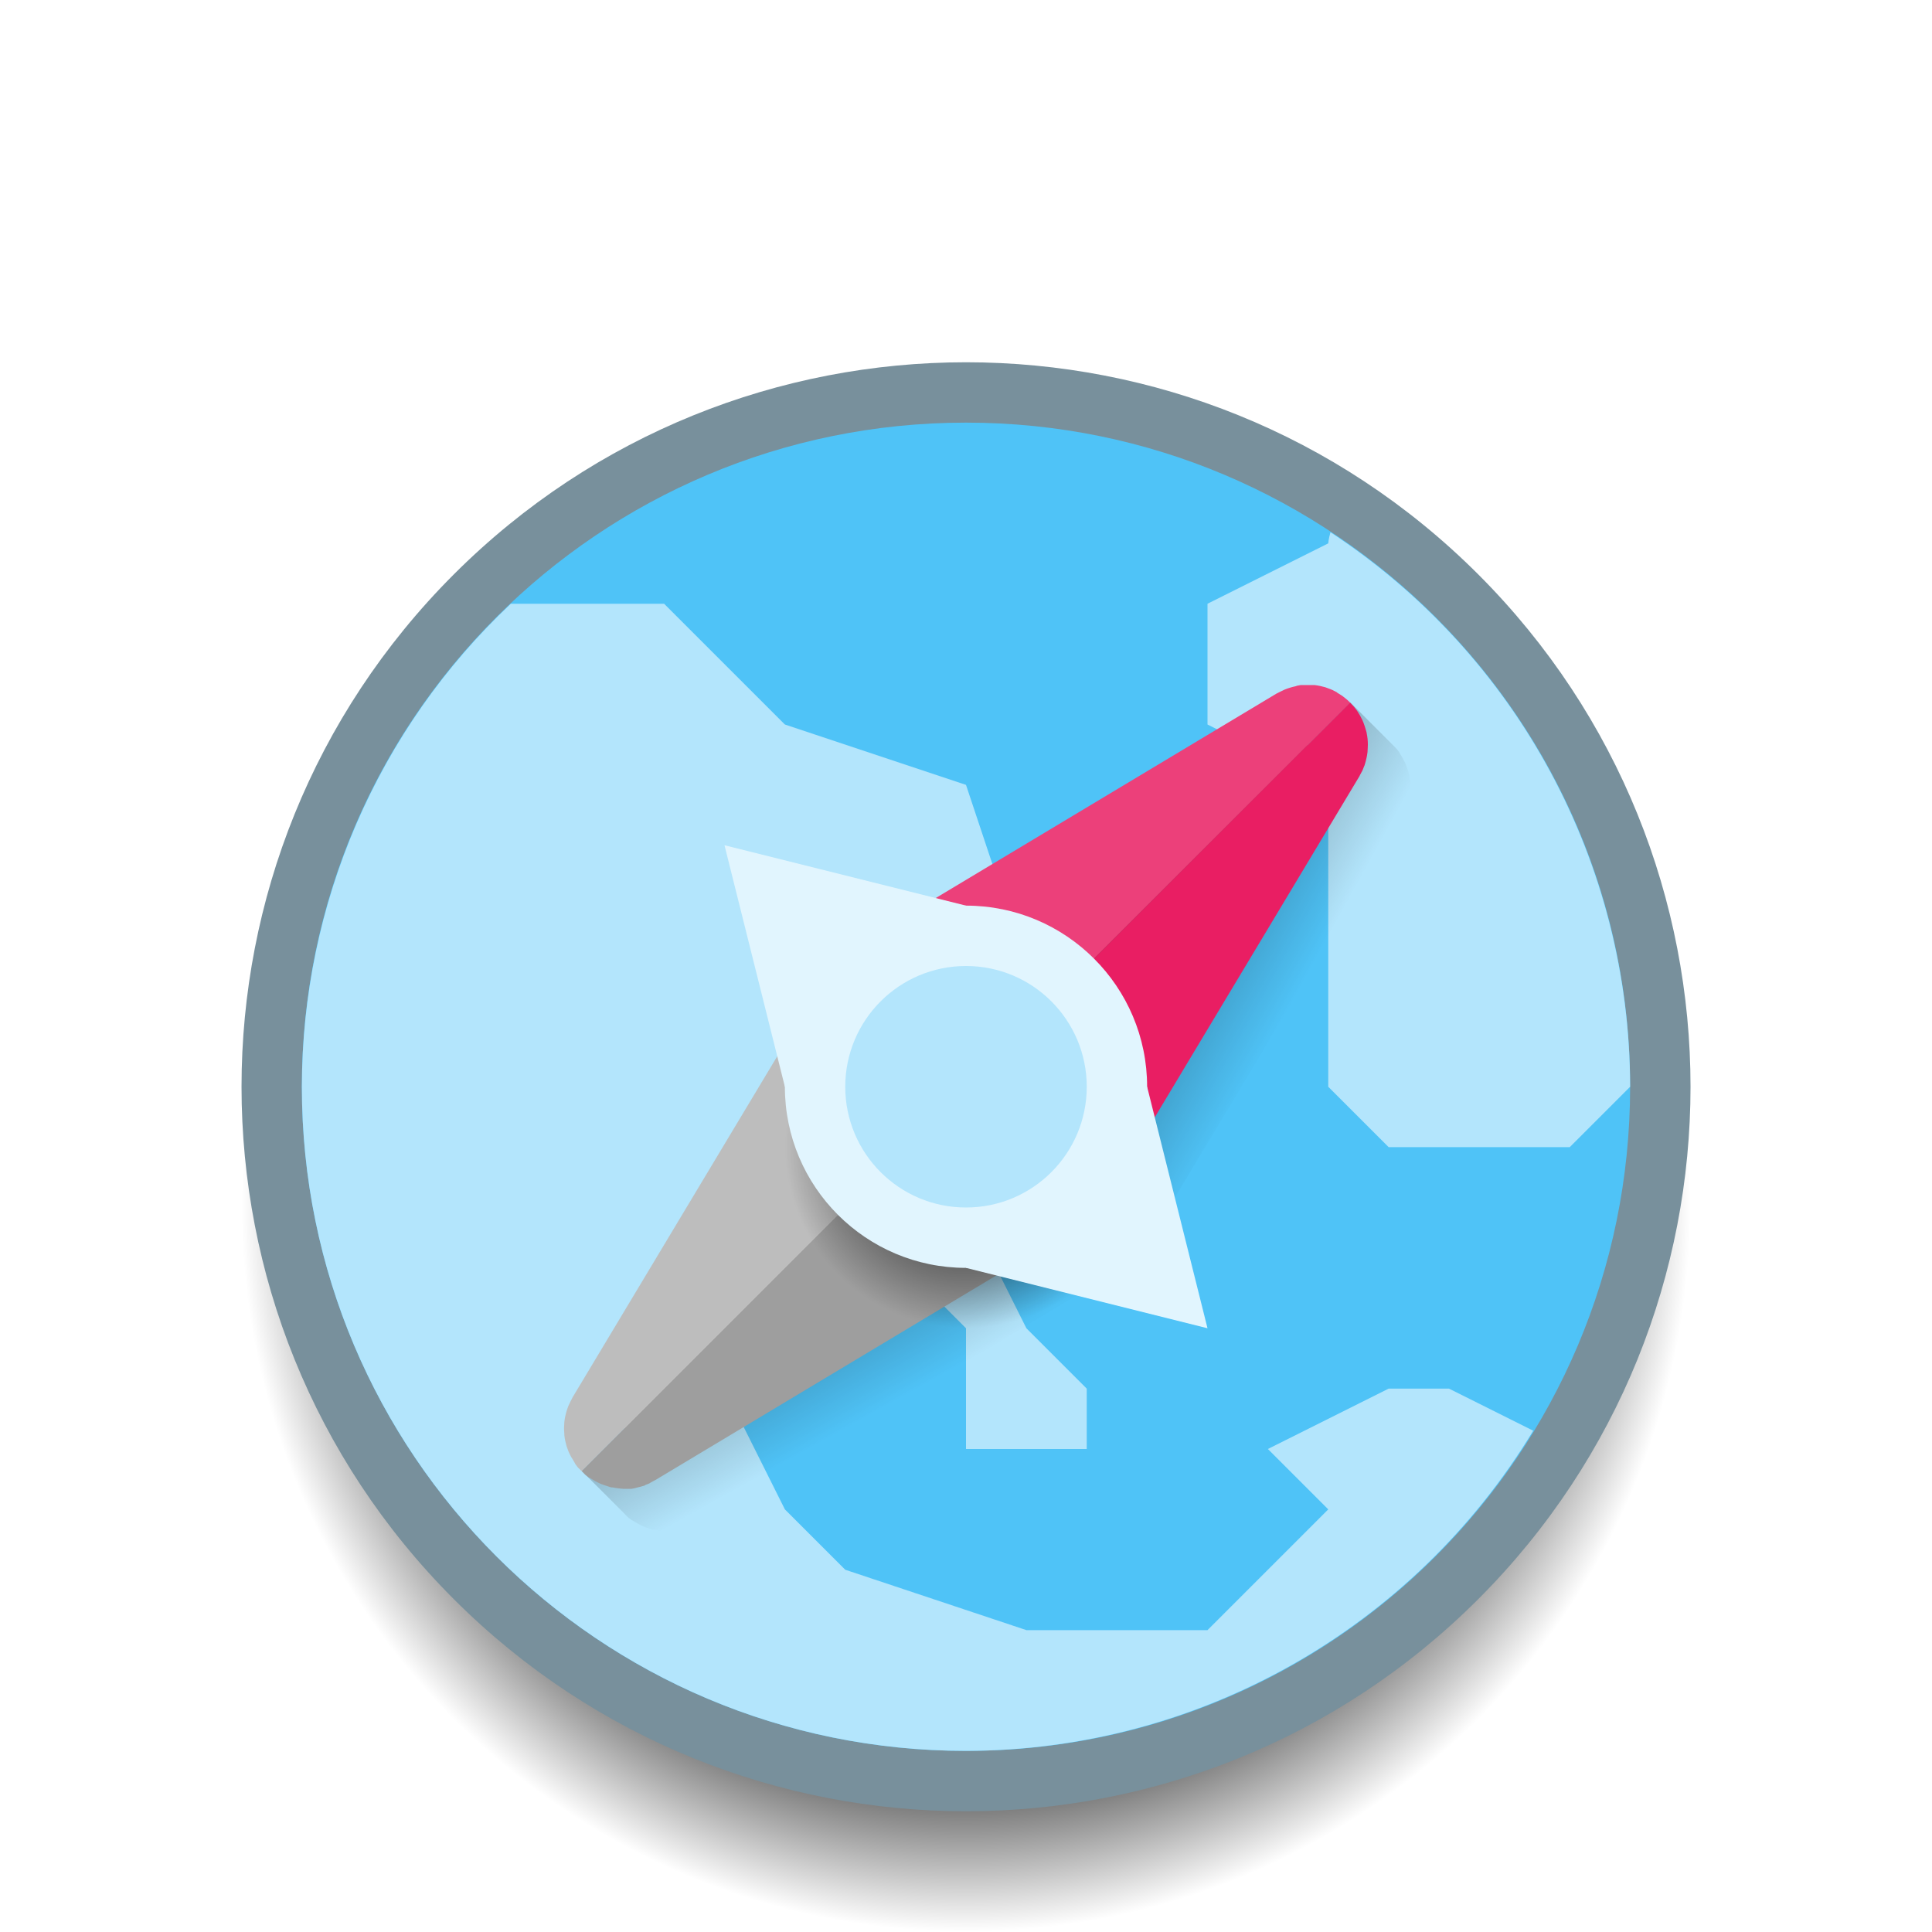
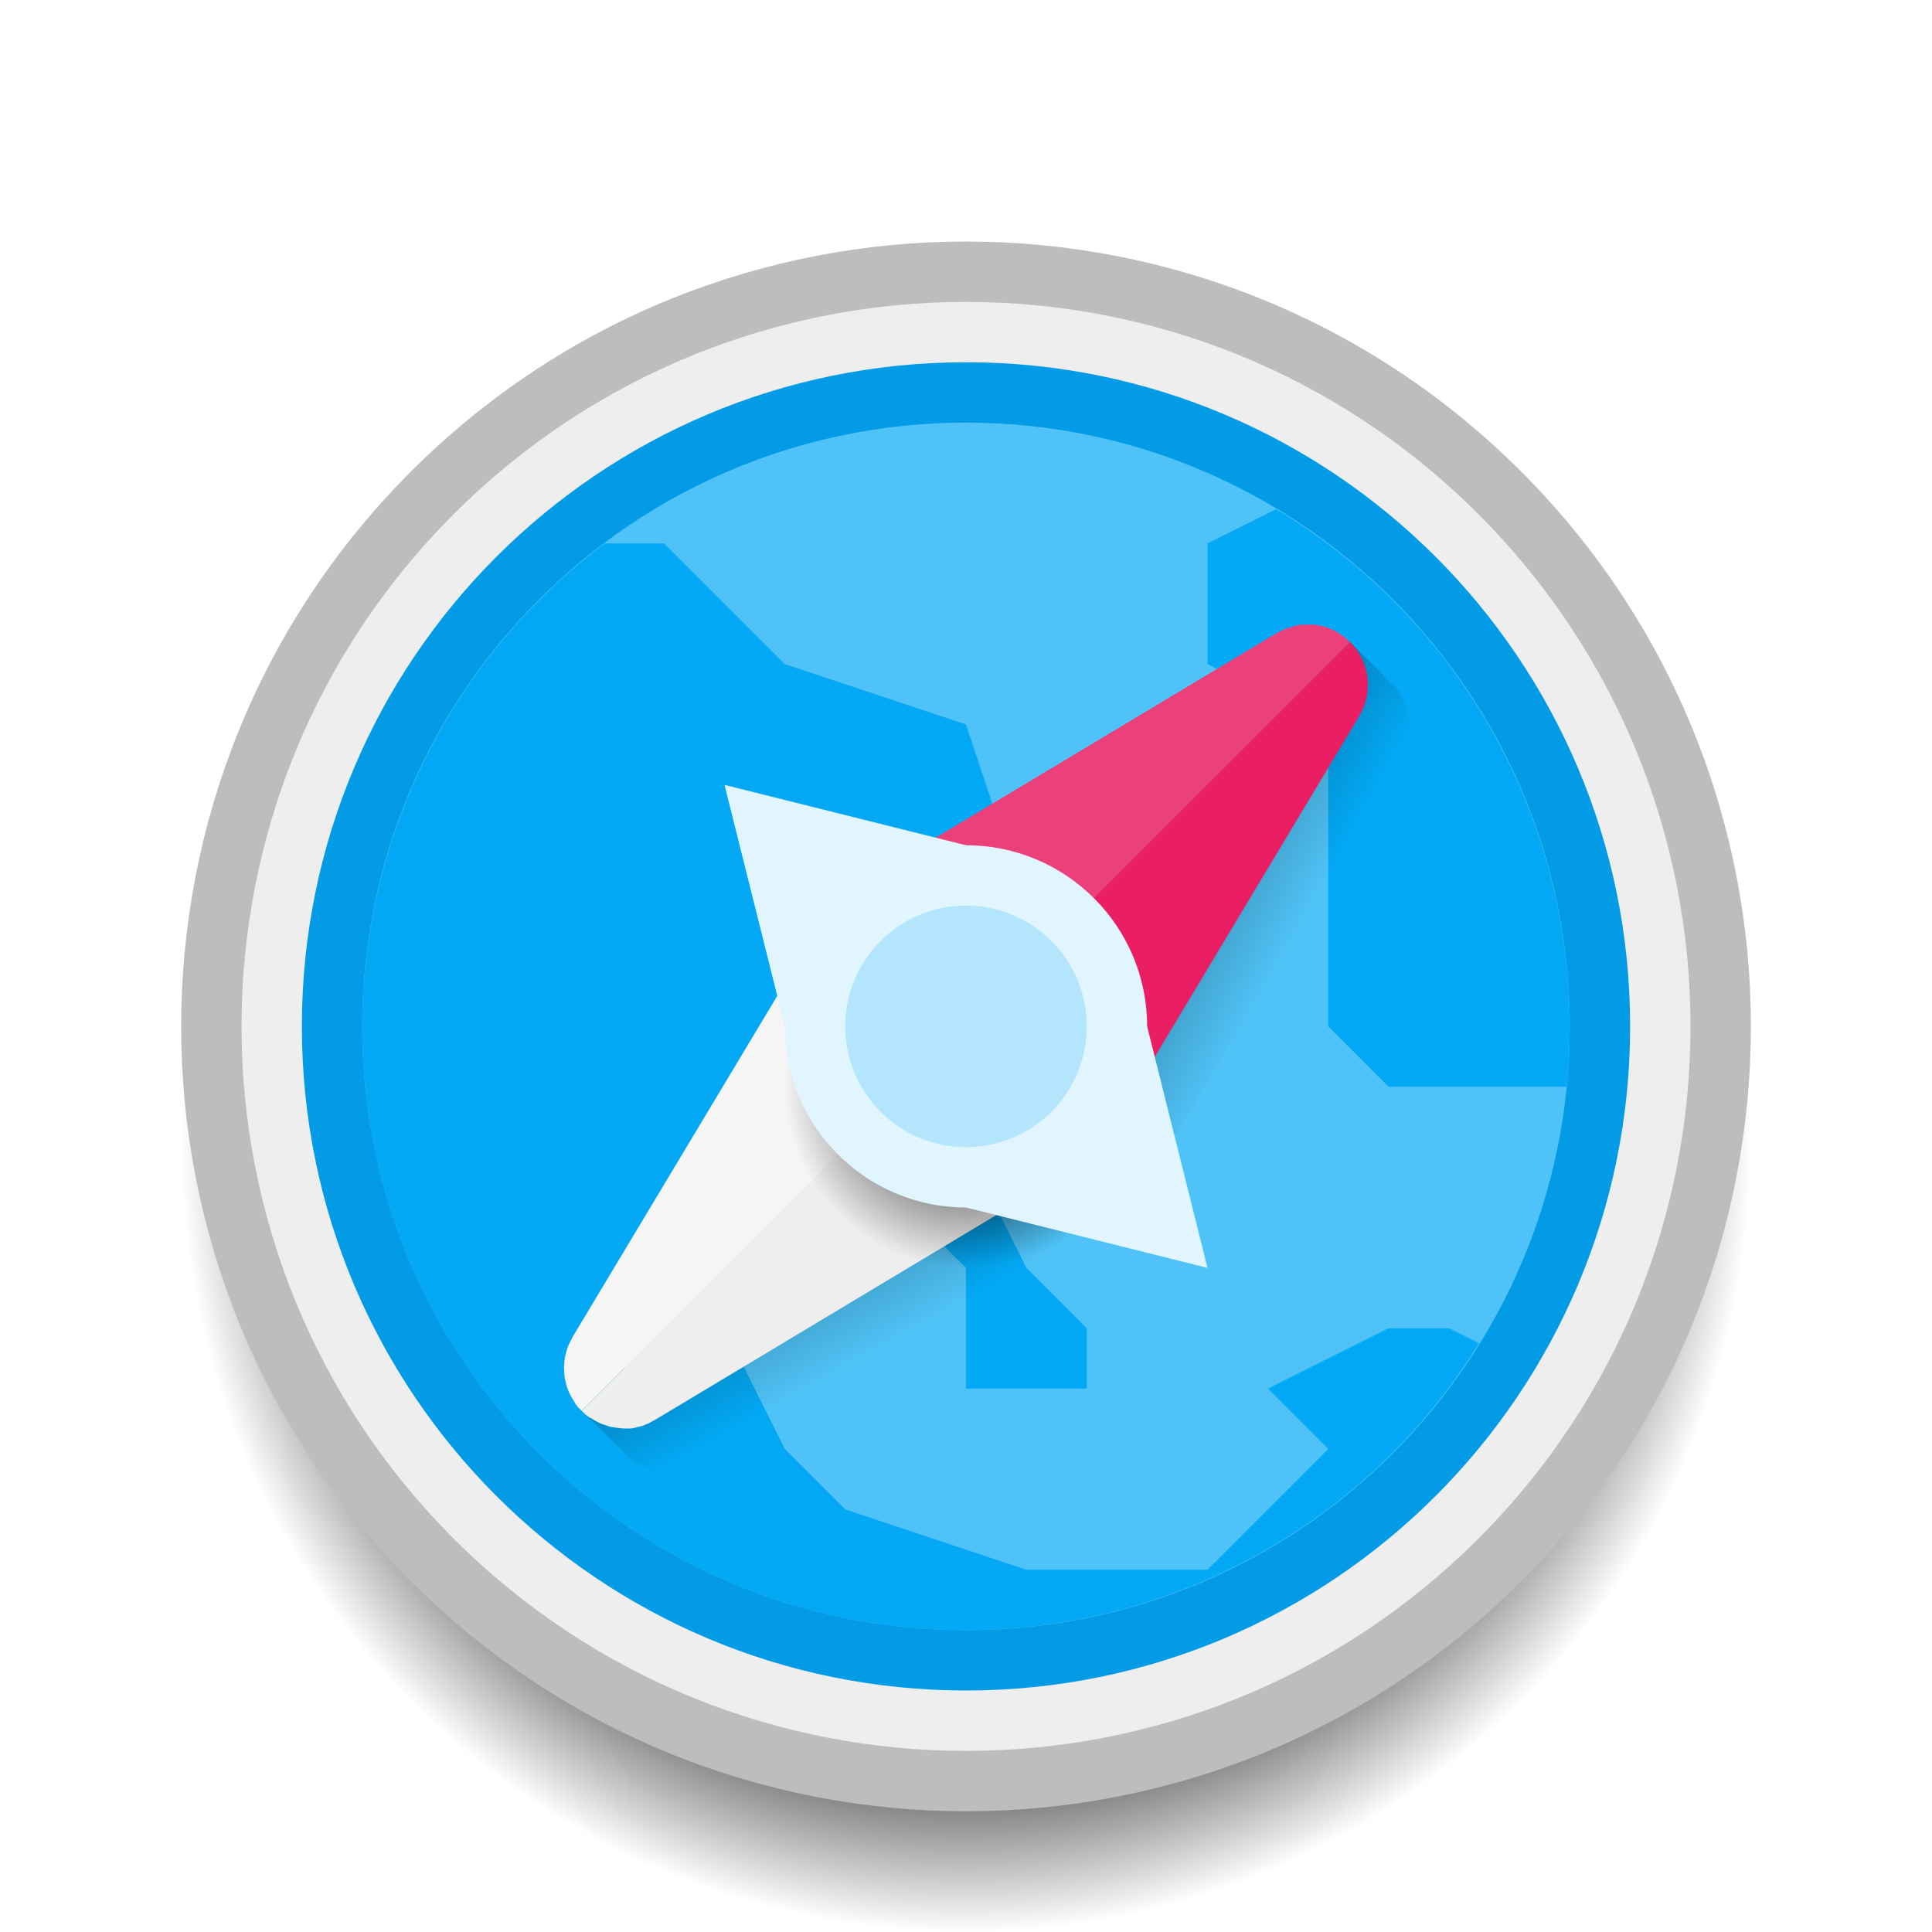
<svg xmlns="http://www.w3.org/2000/svg" xmlns:xlink="http://www.w3.org/1999/xlink" width="32" height="32" viewBox="0 0 32 32" id="svg2" version="1.1">
  <defs id="defs4">
    <linearGradient id="Shadow">
      <stop style="stop-color:#000000;stop-opacity:1;" offset="0" id="stop4165" />
      <stop style="stop-color:#000000;stop-opacity:0;" offset="1" id="stop4167" />
    </linearGradient>
-     <radialGradient xlink:href="#Shadow" id="radialGradient4204" cx="16" cy="1039.362" fx="16" fy="1039.362" r="3" gradientUnits="userSpaceOnUse" />
-     <linearGradient xlink:href="#Shadow" id="linearGradient4261" x1="12" y1="15" x2="18.788" y2="13.038" gradientUnits="userSpaceOnUse" gradientTransform="matrix(0.7071068,0.7071068,-0.7071068,0.7071068,17.41429,1014.321)" />
-     <linearGradient xlink:href="#Shadow" id="linearGradient4263" x1="12" y1="20" x2="19" y2="22" gradientUnits="userSpaceOnUse" gradientTransform="matrix(0.7071068,0.7071068,-0.7071068,0.7071068,17.41429,1014.321)" />
-     <radialGradient xlink:href="#linearGradient4163" id="radialGradient4169" cx="16" cy="1040.362" fx="16" fy="1040.362" r="12" gradientUnits="userSpaceOnUse" />
+     <radialGradient xlink:href="#Shadow" id="radialGradient4204" cx="16" cy="1039.362" fx="16" fy="1039.362" r="3" gradientUnits="userSpaceOnUse" gradientTransform="translate(0,-1)" />
+     <linearGradient xlink:href="#Shadow" id="linearGradient4261" x1="12" y1="15" x2="18.788" y2="13.038" gradientUnits="userSpaceOnUse" gradientTransform="matrix(0.7071068,0.7071068,-0.7071068,0.7071068,17.41429,1013.321)" />
+     <linearGradient xlink:href="#Shadow" id="linearGradient4263" x1="12" y1="20" x2="19" y2="22" gradientUnits="userSpaceOnUse" gradientTransform="matrix(0.7071068,0.7071068,-0.7071068,0.7071068,17.41429,1013.321)" />
+     <radialGradient xlink:href="#linearGradient4163" id="radialGradient4169" cx="16" cy="1040.362" fx="16" fy="1040.362" r="12" gradientUnits="userSpaceOnUse" gradientTransform="matrix(1.083333,0,0,1.083333,-1.333333,-87.69688)" />
    <linearGradient id="linearGradient4163">
      <stop id="stop4166" offset="0" style="stop-color:#000000;stop-opacity:1;" />
      <stop style="stop-color:#000000;stop-opacity:1" offset="0.667" id="stop4170" />
      <stop id="stop4168" offset="1" style="stop-color:#000000;stop-opacity:0;" />
    </linearGradient>
  </defs>
  <g id="layer1" transform="translate(0,-1020.362)">
-     <circle style="opacity:1;fill:url(#radialGradient4169);fill-opacity:1;stroke:none;stroke-width:2;stroke-linecap:round;stroke-linejoin:round;stroke-miterlimit:4;stroke-dasharray:none;stroke-opacity:1" id="path4153" cx="16" cy="1040.362" r="12" />
-     <circle r="12" cy="722.919" cx="745.547" id="circle4171" style="opacity:1;fill:#78909c;fill-opacity:1;stroke:none;stroke-width:2;stroke-linecap:round;stroke-linejoin:round;stroke-miterlimit:4;stroke-dasharray:none;stroke-opacity:1" transform="matrix(0.7071068,0.7071068,-0.7071068,0.7071068,0,0)" />
-     <circle style="opacity:1;fill:#4fc3f7;fill-opacity:1;stroke:none;stroke-width:2;stroke-linecap:round;stroke-linejoin:round;stroke-miterlimit:4;stroke-dasharray:none;stroke-opacity:1" id="circle4175" cx="16" cy="1038.362" r="11" />
-     <path style="fill:#b3e5fc;fill-rule:evenodd;stroke:none;stroke-width:1px;stroke-linecap:butt;stroke-linejoin:miter;stroke-opacity:1;fill-opacity:1" d="M 8.461 10 A 11 11 0 0 0 5 18 A 11 11 0 0 0 16 29 A 11 11 0 0 0 25.395 23.697 L 24 23 L 23 23 L 21 24 L 22 25 L 21 26 L 20 27 L 17 27 L 14 26 L 13 25 L 12 23 L 12 22 L 15 20.5 L 15 21 L 16 22 L 16 23 L 16 24 L 17 24 L 18 24 L 18 23 L 17 22 L 16 20 L 18 18 L 17 16 L 16 13 L 13 12 L 11 10 L 8.461 10 z " transform="translate(0,1020.362)" id="path4210" />
-     <path style="fill:#b3e5fc;fill-rule:evenodd;stroke:none;stroke-width:1px;stroke-linecap:butt;stroke-linejoin:miter;stroke-opacity:1;fill-opacity:1" d="M 22.037 8.816 C 22.003 8.931 22 9 22 9 L 20 10 L 20 12 L 22 13 L 22 14 L 22 15 L 22 17 L 22 18 L 23 19 L 24 19 L 25 19 L 26 19 L 27 18 A 11 11 0 0 0 22.037 8.816 z " transform="translate(0,1020.362)" id="path4218" />
-     <rect style="opacity:1;fill:#ec407a;fill-opacity:1;stroke:none;stroke-width:2;stroke-linecap:round;stroke-linejoin:round;stroke-miterlimit:4;stroke-dasharray:none;stroke-opacity:1" id="rect4265" width="2" height="8" x="744.547" y="714.919" ry="1.7382799e-05" transform="matrix(0.7071068,0.7071068,-0.7071068,0.7071068,0,0)" />
-     <path style="color:#000000;font-style:normal;font-variant:normal;font-weight:normal;font-stretch:normal;font-size:medium;line-height:normal;font-family:sans-serif;text-indent:0;text-align:start;text-decoration:none;text-decoration-line:none;text-decoration-style:solid;text-decoration-color:#000000;letter-spacing:normal;word-spacing:normal;text-transform:none;direction:ltr;block-progression:tb;writing-mode:lr-tb;baseline-shift:baseline;text-anchor:start;white-space:normal;clip-rule:nonzero;display:inline;overflow:visible;visibility:visible;opacity:1;isolation:auto;mix-blend-mode:normal;color-interpolation:sRGB;color-interpolation-filters:linearRGB;solid-color:#000000;solid-opacity:1;fill:#ec407a;fill-opacity:1;fill-rule:evenodd;stroke:none;stroke-width:2;stroke-linecap:round;stroke-linejoin:round;stroke-miterlimit:4;stroke-dasharray:none;stroke-dashoffset:0;stroke-opacity:1;color-rendering:auto;image-rendering:auto;shape-rendering:auto;text-rendering:auto;enable-background:accumulate" d="m 22.363,1032 a 1,1 0 0 0 -0.018,-0.018 1,1 0 0 0 -0.036,-0.033 1,1 0 0 0 -0.012,-0.01 1,1 0 0 0 -0.054,-0.043 1,1 0 0 0 -0.026,-0.018 1,1 0 0 0 -0.066,-0.041 1,1 0 0 0 -0.011,-0.01 1,1 0 0 0 -0.068,-0.035 1,1 0 0 0 -0.035,-0.015 1,1 0 0 0 -0.057,-0.021 1,1 0 0 0 -0.03,-0.011 1,1 0 0 0 -0.084,-0.021 1,1 0 0 0 -0.09,-0.015 1,1 0 0 0 -0.025,-0 1,1 0 0 0 -0.068,-0 1,1 0 0 0 -0.033,0 1,1 0 0 0 -0.058,0 1,1 0 0 0 -0.05,0 1,1 0 0 0 -0.055,0.01 1,1 0 0 0 -0.03,0.01 1,1 0 0 0 -0.086,0.022 1,1 0 0 0 -0.094,0.033 1,1 0 0 0 -0.073,0.035 1,1 0 0 0 -0.035,0.018 1,1 0 0 0 -0.028,0.014 l -7.071,4.243 a 1,1 0 0 0 -0.192,1.565 l 1.414,1.414 7.07,-7.07 z" id="path4242" />
-     <path style="color:#000000;font-style:normal;font-variant:normal;font-weight:normal;font-stretch:normal;font-size:medium;line-height:normal;font-family:sans-serif;text-indent:0;text-align:start;text-decoration:none;text-decoration-line:none;text-decoration-style:solid;text-decoration-color:#000000;letter-spacing:normal;word-spacing:normal;text-transform:none;direction:ltr;block-progression:tb;writing-mode:lr-tb;baseline-shift:baseline;text-anchor:start;white-space:normal;clip-rule:nonzero;display:inline;overflow:visible;visibility:visible;opacity:1;isolation:auto;mix-blend-mode:normal;color-interpolation:sRGB;color-interpolation-filters:linearRGB;solid-color:#000000;solid-opacity:1;fill:url(#linearGradient4261);fill-opacity:1;fill-rule:evenodd;stroke:none;stroke-width:2;stroke-linecap:round;stroke-linejoin:round;stroke-miterlimit:4;stroke-dasharray:none;stroke-dashoffset:0;stroke-opacity:1;color-rendering:auto;image-rendering:auto;shape-rendering:auto;text-rendering:auto;enable-background:accumulate" d="m 22.364,1031.998 -7.071,7.071 0.707,0.707 1.414,1.414 a 1,1 0 0 0 1.435,-0.021 1,1 0 0 0 0.13,-0.171 l 4.243,-7.071 a 1,1 0 0 0 0.014,-0.028 1,1 0 0 0 0.023,-0.043 1,1 0 0 0 0.01,-0.018 1,1 0 0 0 0.007,-0.015 1,1 0 0 0 0.025,-0.063 1,1 0 0 0 0.007,-0.015 1,1 0 0 0 0.019,-0.066 1,1 0 0 0 0.015,-0.062 1,1 0 0 0 0.007,-0.034 1,1 0 0 0 0.008,-0.055 1,1 0 0 0 0.003,-0.05 1,1 0 0 0 0.003,-0.075 1,1 0 0 0 -0.005,-0.099 1,1 0 0 0 -0.014,-0.088 1,1 0 0 0 -0.003,-0.019 1,1 0 0 0 -0.022,-0.075 1,1 0 0 0 -0.012,-0.037 1,1 0 0 0 -0.015,-0.043 1,1 0 0 0 -0.018,-0.043 1,1 0 0 0 -0.037,-0.073 1,1 0 0 0 -0.044,-0.072 1,1 0 0 0 -0.015,-0.029 1,1 0 0 0 -0.041,-0.055 1,1 0 0 0 -0.011,-0.011 1,1 0 0 0 -0.052,-0.053 l -0.707,-0.707 z" id="path4247" />
-     <path style="color:#000000;font-style:normal;font-variant:normal;font-weight:normal;font-stretch:normal;font-size:medium;line-height:normal;font-family:sans-serif;text-indent:0;text-align:start;text-decoration:none;text-decoration-line:none;text-decoration-style:solid;text-decoration-color:#000000;letter-spacing:normal;word-spacing:normal;text-transform:none;direction:ltr;block-progression:tb;writing-mode:lr-tb;baseline-shift:baseline;text-anchor:start;white-space:normal;clip-rule:nonzero;display:inline;overflow:visible;visibility:visible;opacity:1;isolation:auto;mix-blend-mode:normal;color-interpolation:sRGB;color-interpolation-filters:linearRGB;solid-color:#000000;solid-opacity:1;fill:#e91e63;fill-opacity:1;fill-rule:evenodd;stroke:none;stroke-width:2;stroke-linecap:round;stroke-linejoin:round;stroke-miterlimit:4;stroke-dasharray:none;stroke-dashoffset:0;stroke-opacity:1;color-rendering:auto;image-rendering:auto;shape-rendering:auto;text-rendering:auto;enable-background:accumulate" d="m 22.363,1032 -7.07,7.07 1.414,1.414 a 1,1 0 0 0 1.435,-0.021 1,1 0 0 0 0.13,-0.171 l 4.243,-7.071 a 1,1 0 0 0 0.014,-0.028 1,1 0 0 0 0.023,-0.043 1,1 0 0 0 0.01,-0.018 1,1 0 0 0 0.007,-0.015 1,1 0 0 0 0.025,-0.063 1,1 0 0 0 0.007,-0.015 1,1 0 0 0 0.019,-0.066 1,1 0 0 0 0.015,-0.062 1,1 0 0 0 0.007,-0.035 1,1 0 0 0 0.008,-0.055 1,1 0 0 0 0.003,-0.05 1,1 0 0 0 0.003,-0.075 1,1 0 0 0 -0.005,-0.099 1,1 0 0 0 -0.014,-0.088 1,1 0 0 0 -0.003,-0.019 1,1 0 0 0 -0.022,-0.074 1,1 0 0 0 -0.012,-0.037 1,1 0 0 0 -0.015,-0.043 1,1 0 0 0 -0.018,-0.043 1,1 0 0 0 -0.037,-0.073 1,1 0 0 0 -0.044,-0.072 1,1 0 0 0 -0.018,-0.026 1,1 0 0 0 -0.043,-0.054 1,1 0 0 0 -0.01,-0.012 1,1 0 0 0 -0.051,-0.054 z" id="path4227" />
-     <path style="color:#000000;font-style:normal;font-variant:normal;font-weight:normal;font-stretch:normal;font-size:medium;line-height:normal;font-family:sans-serif;text-indent:0;text-align:start;text-decoration:none;text-decoration-line:none;text-decoration-style:solid;text-decoration-color:#000000;letter-spacing:normal;word-spacing:normal;text-transform:none;direction:ltr;block-progression:tb;writing-mode:lr-tb;baseline-shift:baseline;text-anchor:start;white-space:normal;clip-rule:nonzero;display:inline;overflow:visible;visibility:visible;opacity:1;isolation:auto;mix-blend-mode:normal;color-interpolation:sRGB;color-interpolation-filters:linearRGB;solid-color:#000000;solid-opacity:1;fill:url(#linearGradient4263);fill-opacity:1;fill-rule:evenodd;stroke:none;stroke-width:2;stroke-linecap:round;stroke-linejoin:round;stroke-miterlimit:4;stroke-dasharray:none;stroke-dashoffset:0;stroke-opacity:1;color-rendering:auto;image-rendering:auto;shape-rendering:auto;text-rendering:auto;enable-background:accumulate" d="m 16.707,1037.655 -7.071,7.071 0.707,0.707 -0.001,0 a 1,1 0 0 0 0.052,0.053 1,1 0 0 0 0.011,0.011 1,1 0 0 0 0.055,0.041 1,1 0 0 0 0.029,0.015 1,1 0 0 0 0.072,0.044 1,1 0 0 0 0.073,0.037 1,1 0 0 0 0.043,0.018 1,1 0 0 0 0.043,0.015 1,1 0 0 0 0.037,0.012 1,1 0 0 0 0.073,0.024 1,1 0 0 0 0.021,0 1,1 0 0 0 0.088,0.014 1,1 0 0 0 0.099,0.01 1,1 0 0 0 0.075,-0 1,1 0 0 0 0.05,-0 1,1 0 0 0 0.055,-0.01 1,1 0 0 0 0.035,-0.01 1,1 0 0 0 0.062,-0.015 1,1 0 0 0 0.066,-0.019 1,1 0 0 0 0.015,-0.01 1,1 0 0 0 0.064,-0.025 1,1 0 0 0 0.015,-0.01 1,1 0 0 0 0.018,-0.01 1,1 0 0 0 0.043,-0.024 1,1 0 0 0 0.028,-0.014 l 7.071,-4.243 a 1,1 0 0 0 0.171,-0.13 1,1 0 0 0 0.021,-1.435 l -1.414,-1.414 0.001,-0 -0.707,-0.707 z" id="path4249" />
-     <rect ry="1.7382799e-05" y="722.919" x="744.547" height="8" width="2" id="rect4267" style="opacity:1;fill:#e0e0e0;fill-opacity:1;stroke:none;stroke-width:2;stroke-linecap:round;stroke-linejoin:round;stroke-miterlimit:4;stroke-dasharray:none;stroke-opacity:1" transform="matrix(0.7071068,0.7071068,-0.7071068,0.7071068,0,0)" />
-     <path style="color:#000000;font-style:normal;font-variant:normal;font-weight:normal;font-stretch:normal;font-size:medium;line-height:normal;font-family:sans-serif;text-indent:0;text-align:start;text-decoration:none;text-decoration-line:none;text-decoration-style:solid;text-decoration-color:#000000;letter-spacing:normal;word-spacing:normal;text-transform:none;direction:ltr;block-progression:tb;writing-mode:lr-tb;baseline-shift:baseline;text-anchor:start;white-space:normal;clip-rule:nonzero;display:inline;overflow:visible;visibility:visible;opacity:1;isolation:auto;mix-blend-mode:normal;color-interpolation:sRGB;color-interpolation-filters:linearRGB;solid-color:#000000;solid-opacity:1;fill:#bdbdbd;fill-opacity:1;fill-rule:evenodd;stroke:none;stroke-width:2;stroke-linecap:round;stroke-linejoin:round;stroke-miterlimit:4;stroke-dasharray:none;stroke-dashoffset:0;stroke-opacity:1;color-rendering:auto;image-rendering:auto;shape-rendering:auto;text-rendering:auto;enable-background:accumulate" d="m 16.706,1037.657 -1.414,-1.414 a 1,1 0 0 0 -1.565,0.192 l -4.243,7.071 a 1,1 0 0 0 -0.014,0.028 1,1 0 0 0 -0.018,0.035 1,1 0 0 0 -0.035,0.073 1,1 0 0 0 -0.033,0.094 1,1 0 0 0 -0.022,0.086 1,1 0 0 0 -0.006,0.03 1,1 0 0 0 -0.008,0.055 1,1 0 0 0 -0.003,0.05 1,1 0 0 0 -0.003,0.058 1,1 0 0 0 0.001,0.032 1,1 0 0 0 0.004,0.068 1,1 0 0 0 0.001,0.026 1,1 0 0 0 0.015,0.09 1,1 0 0 0 0.021,0.084 1,1 0 0 0 0.011,0.03 1,1 0 0 0 0.021,0.057 1,1 0 0 0 0.015,0.034 1,1 0 0 0 0.035,0.068 1,1 0 0 0 0.008,0.01 1,1 0 0 0 0.04,0.068 1,1 0 0 0 0.015,0.029 1,1 0 0 0 0.041,0.055 1,1 0 0 0 0.011,0.011 1,1 0 0 0 0.035,0.034 l -0.001,0 a 1,1 0 0 0 0.018,0.018 l 7.071,-7.071 z" id="path4245" />
-     <path style="color:#000000;font-style:normal;font-variant:normal;font-weight:normal;font-stretch:normal;font-size:medium;line-height:normal;font-family:sans-serif;text-indent:0;text-align:start;text-decoration:none;text-decoration-line:none;text-decoration-style:solid;text-decoration-color:#000000;letter-spacing:normal;word-spacing:normal;text-transform:none;direction:ltr;block-progression:tb;writing-mode:lr-tb;baseline-shift:baseline;text-anchor:start;white-space:normal;clip-rule:nonzero;display:inline;overflow:visible;visibility:visible;opacity:1;isolation:auto;mix-blend-mode:normal;color-interpolation:sRGB;color-interpolation-filters:linearRGB;solid-color:#000000;solid-opacity:1;fill:#9e9e9e;fill-opacity:1;fill-rule:evenodd;stroke:none;stroke-width:2;stroke-linecap:round;stroke-linejoin:round;stroke-miterlimit:4;stroke-dasharray:none;stroke-dashoffset:0;stroke-opacity:1;color-rendering:auto;image-rendering:auto;shape-rendering:auto;text-rendering:auto;enable-background:accumulate" d="m 16.706,1037.657 -7.071,7.071 a 1,1 0 0 0 0.052,0.053 1,1 0 0 0 0.011,0.011 1,1 0 0 0 0.055,0.041 1,1 0 0 0 0.029,0.015 1,1 0 0 0 0.072,0.044 1,1 0 0 0 0.073,0.037 1,1 0 0 0 0.043,0.018 1,1 0 0 0 0.043,0.015 1,1 0 0 0 0.037,0.012 1,1 0 0 0 0.073,0.024 1,1 0 0 0 0.021,0 1,1 0 0 0 0.088,0.014 1,1 0 0 0 0.099,0.01 1,1 0 0 0 0.075,-0 1,1 0 0 0 0.05,-0 1,1 0 0 0 0.055,-0.01 1,1 0 0 0 0.035,-0.01 1,1 0 0 0 0.062,-0.015 1,1 0 0 0 0.066,-0.019 1,1 0 0 0 0.015,-0.01 1,1 0 0 0 0.064,-0.025 1,1 0 0 0 0.015,-0.01 1,1 0 0 0 0.018,-0.01 1,1 0 0 0 0.043,-0.024 1,1 0 0 0 0.028,-0.014 l 7.071,-4.243 a 1,1 0 0 0 0.171,-0.13 1,1 0 0 0 0.021,-1.435 l -1.414,-1.414 z" id="path4234" />
-     <circle style="opacity:1;fill:url(#radialGradient4204);fill-opacity:1;stroke:none;stroke-width:2;stroke-linecap:round;stroke-linejoin:round;stroke-miterlimit:4;stroke-dasharray:none;stroke-opacity:1" id="circle4200" cx="16" cy="1039.362" r="3" />
-     <circle r="3" cy="1038.362" cx="16" id="circle4188" style="opacity:1;fill:#e1f5fe;fill-opacity:1;stroke:none;stroke-width:2;stroke-linecap:round;stroke-linejoin:round;stroke-miterlimit:4;stroke-dasharray:none;stroke-opacity:1" />
-     <path style="fill:#e1f5fe;fill-rule:evenodd;stroke:none;stroke-width:1px;stroke-linecap:butt;stroke-linejoin:miter;stroke-opacity:1;fill-opacity:1" d="m 12,1034.362 1,4 2,0 1,-3 z" id="path4206" />
-     <path id="path4208" d="m 20,1042.362 -1,-4 -2,0 -1,3 z" style="fill:#e1f5fe;fill-opacity:1;fill-rule:evenodd;stroke:none;stroke-width:1px;stroke-linecap:butt;stroke-linejoin:miter;stroke-opacity:1" />
-     <circle style="opacity:1;fill:#b3e5fc;fill-opacity:1;stroke:none;stroke-width:2;stroke-linecap:round;stroke-linejoin:round;stroke-miterlimit:4;stroke-dasharray:none;stroke-opacity:1" id="circle4190" cx="16" cy="1038.362" r="2" />
+     <circle style="opacity:1;fill:url(#radialGradient4169);fill-opacity:1;stroke:none;stroke-width:2;stroke-linecap:round;stroke-linejoin:round;stroke-miterlimit:4;stroke-dasharray:none;stroke-opacity:1" id="path4153" cx="16" cy="1039.362" r="13" />
+     <circle r="13" cy="722.212" cx="744.84" id="circle4171" style="opacity:1;fill:#bdbdbd;fill-opacity:1;stroke:none;stroke-width:2;stroke-linecap:round;stroke-linejoin:round;stroke-miterlimit:4;stroke-dasharray:none;stroke-opacity:1" transform="matrix(0.7071068,0.7071068,-0.7071068,0.7071068,0,0)" />
+     <circle transform="matrix(0.7071068,0.7071068,-0.7071068,0.7071068,0,0)" style="opacity:1;fill:#eeeeee;fill-opacity:1;stroke:none;stroke-width:2;stroke-linecap:round;stroke-linejoin:round;stroke-miterlimit:4;stroke-dasharray:none;stroke-opacity:1" id="circle4167" cx="744.84" cy="722.212" r="12" />
+     <circle r="11" cy="1037.362" cx="16" id="circle4176" style="opacity:1;fill:#039be5;fill-opacity:1;stroke:none;stroke-width:2;stroke-linecap:round;stroke-linejoin:round;stroke-miterlimit:4;stroke-dasharray:none;stroke-opacity:1" />
+     <circle style="opacity:1;fill:#4fc3f7;fill-opacity:1;stroke:none;stroke-width:2;stroke-linecap:round;stroke-linejoin:round;stroke-miterlimit:4;stroke-dasharray:none;stroke-opacity:1" id="circle4175" cx="16" cy="1037.362" r="10" />
+     <path style="fill:#03a9f4;fill-opacity:1;fill-rule:evenodd;stroke:none;stroke-width:1px;stroke-linecap:butt;stroke-linejoin:miter;stroke-opacity:1" d="M 10.016 9 A 10 10 0 0 0 6 17 A 10 10 0 0 0 16 27 A 10 10 0 0 0 24.498 22.248 L 24 22 L 23 22 L 21 23 L 22 24 L 21 25 L 20 26 L 17 26 L 14 25 L 13 24 L 12 22 L 12 21 L 15 19.5 L 15 20 L 16 21 L 16 22 L 16 23 L 17 23 L 18 23 L 18 22 L 17 21 L 16 19 L 18 17 L 17 15 L 16 12 L 13 11 L 11 9 L 10.016 9 z " transform="translate(0,1020.362)" id="path4210" />
+     <path style="fill:#03a9f4;fill-opacity:1;fill-rule:evenodd;stroke:none;stroke-width:1px;stroke-linecap:butt;stroke-linejoin:miter;stroke-opacity:1" d="M 21.135 8.434 L 20 9 L 20 11 L 22 12 L 22 13 L 22 14 L 22 16 L 22 17 L 23 18 L 24 18 L 25 18 L 25.949 18 A 10 10 0 0 0 26 17 A 10 10 0 0 0 21.135 8.434 z " transform="translate(0,1020.362)" id="path4218" />
+     <rect style="opacity:1;fill:#ec407a;fill-opacity:1;stroke:none;stroke-width:2;stroke-linecap:round;stroke-linejoin:round;stroke-miterlimit:4;stroke-dasharray:none;stroke-opacity:1" id="rect4265" width="2" height="8" x="743.84" y="714.212" ry="1.7382799e-05" transform="matrix(0.7071068,0.7071068,-0.7071068,0.7071068,0,0)" />
+     <path style="color:#000000;font-style:normal;font-variant:normal;font-weight:normal;font-stretch:normal;font-size:medium;line-height:normal;font-family:sans-serif;text-indent:0;text-align:start;text-decoration:none;text-decoration-line:none;text-decoration-style:solid;text-decoration-color:#000000;letter-spacing:normal;word-spacing:normal;text-transform:none;direction:ltr;block-progression:tb;writing-mode:lr-tb;baseline-shift:baseline;text-anchor:start;white-space:normal;clip-rule:nonzero;display:inline;overflow:visible;visibility:visible;opacity:1;isolation:auto;mix-blend-mode:normal;color-interpolation:sRGB;color-interpolation-filters:linearRGB;solid-color:#000000;solid-opacity:1;fill:#ec407a;fill-opacity:1;fill-rule:evenodd;stroke:none;stroke-width:2;stroke-linecap:round;stroke-linejoin:round;stroke-miterlimit:4;stroke-dasharray:none;stroke-dashoffset:0;stroke-opacity:1;color-rendering:auto;image-rendering:auto;shape-rendering:auto;text-rendering:auto;enable-background:accumulate" d="m 22.363,1031 a 1,1 0 0 0 -0.018,-0.018 1,1 0 0 0 -0.036,-0.033 1,1 0 0 0 -0.012,-0.01 1,1 0 0 0 -0.054,-0.043 1,1 0 0 0 -0.026,-0.018 1,1 0 0 0 -0.066,-0.041 1,1 0 0 0 -0.011,-0.01 1,1 0 0 0 -0.068,-0.035 1,1 0 0 0 -0.035,-0.015 1,1 0 0 0 -0.057,-0.021 1,1 0 0 0 -0.03,-0.011 1,1 0 0 0 -0.084,-0.021 1,1 0 0 0 -0.09,-0.015 1,1 0 0 0 -0.025,0 1,1 0 0 0 -0.068,0 1,1 0 0 0 -0.033,0 1,1 0 0 0 -0.058,0 1,1 0 0 0 -0.05,0 1,1 0 0 0 -0.055,0.01 1,1 0 0 0 -0.03,0.01 1,1 0 0 0 -0.086,0.022 1,1 0 0 0 -0.094,0.033 1,1 0 0 0 -0.073,0.035 1,1 0 0 0 -0.035,0.018 1,1 0 0 0 -0.028,0.014 l -7.071,4.243 a 1,1 0 0 0 -0.192,1.565 l 1.414,1.414 7.07,-7.07 z" id="path4242" />
+     <path style="color:#000000;font-style:normal;font-variant:normal;font-weight:normal;font-stretch:normal;font-size:medium;line-height:normal;font-family:sans-serif;text-indent:0;text-align:start;text-decoration:none;text-decoration-line:none;text-decoration-style:solid;text-decoration-color:#000000;letter-spacing:normal;word-spacing:normal;text-transform:none;direction:ltr;block-progression:tb;writing-mode:lr-tb;baseline-shift:baseline;text-anchor:start;white-space:normal;clip-rule:nonzero;display:inline;overflow:visible;visibility:visible;opacity:1;isolation:auto;mix-blend-mode:normal;color-interpolation:sRGB;color-interpolation-filters:linearRGB;solid-color:#000000;solid-opacity:1;fill:url(#linearGradient4261);fill-opacity:1;fill-rule:evenodd;stroke:none;stroke-width:2;stroke-linecap:round;stroke-linejoin:round;stroke-miterlimit:4;stroke-dasharray:none;stroke-dashoffset:0;stroke-opacity:1;color-rendering:auto;image-rendering:auto;shape-rendering:auto;text-rendering:auto;enable-background:accumulate" d="m 22.364,1030.998 -7.071,7.071 0.707,0.707 1.414,1.414 a 1,1 0 0 0 1.435,-0.021 1,1 0 0 0 0.13,-0.171 l 4.243,-7.071 a 1,1 0 0 0 0.014,-0.028 1,1 0 0 0 0.023,-0.043 1,1 0 0 0 0.01,-0.018 1,1 0 0 0 0.007,-0.015 1,1 0 0 0 0.025,-0.063 1,1 0 0 0 0.007,-0.015 1,1 0 0 0 0.019,-0.066 1,1 0 0 0 0.015,-0.062 1,1 0 0 0 0.007,-0.034 1,1 0 0 0 0.008,-0.055 1,1 0 0 0 0.003,-0.05 1,1 0 0 0 0.003,-0.075 1,1 0 0 0 -0.005,-0.099 1,1 0 0 0 -0.014,-0.088 1,1 0 0 0 -0.003,-0.019 1,1 0 0 0 -0.022,-0.075 1,1 0 0 0 -0.012,-0.037 1,1 0 0 0 -0.015,-0.043 1,1 0 0 0 -0.018,-0.043 1,1 0 0 0 -0.037,-0.073 1,1 0 0 0 -0.044,-0.072 1,1 0 0 0 -0.015,-0.029 1,1 0 0 0 -0.041,-0.055 1,1 0 0 0 -0.011,-0.011 1,1 0 0 0 -0.052,-0.053 l -0.707,-0.707 z" id="path4247" />
+     <path style="color:#000000;font-style:normal;font-variant:normal;font-weight:normal;font-stretch:normal;font-size:medium;line-height:normal;font-family:sans-serif;text-indent:0;text-align:start;text-decoration:none;text-decoration-line:none;text-decoration-style:solid;text-decoration-color:#000000;letter-spacing:normal;word-spacing:normal;text-transform:none;direction:ltr;block-progression:tb;writing-mode:lr-tb;baseline-shift:baseline;text-anchor:start;white-space:normal;clip-rule:nonzero;display:inline;overflow:visible;visibility:visible;opacity:1;isolation:auto;mix-blend-mode:normal;color-interpolation:sRGB;color-interpolation-filters:linearRGB;solid-color:#000000;solid-opacity:1;fill:#e91e63;fill-opacity:1;fill-rule:evenodd;stroke:none;stroke-width:2;stroke-linecap:round;stroke-linejoin:round;stroke-miterlimit:4;stroke-dasharray:none;stroke-dashoffset:0;stroke-opacity:1;color-rendering:auto;image-rendering:auto;shape-rendering:auto;text-rendering:auto;enable-background:accumulate" d="m 22.363,1031 -7.07,7.07 1.414,1.414 a 1,1 0 0 0 1.435,-0.021 1,1 0 0 0 0.13,-0.171 l 4.243,-7.071 a 1,1 0 0 0 0.014,-0.028 1,1 0 0 0 0.023,-0.043 1,1 0 0 0 0.01,-0.018 1,1 0 0 0 0.007,-0.015 1,1 0 0 0 0.025,-0.063 1,1 0 0 0 0.007,-0.015 1,1 0 0 0 0.019,-0.066 1,1 0 0 0 0.015,-0.062 1,1 0 0 0 0.007,-0.035 1,1 0 0 0 0.008,-0.055 1,1 0 0 0 0.003,-0.05 1,1 0 0 0 0.003,-0.075 1,1 0 0 0 -0.005,-0.099 1,1 0 0 0 -0.014,-0.088 1,1 0 0 0 -0.003,-0.019 1,1 0 0 0 -0.022,-0.074 1,1 0 0 0 -0.012,-0.037 1,1 0 0 0 -0.015,-0.043 1,1 0 0 0 -0.018,-0.043 1,1 0 0 0 -0.037,-0.073 1,1 0 0 0 -0.044,-0.072 1,1 0 0 0 -0.018,-0.026 1,1 0 0 0 -0.043,-0.054 1,1 0 0 0 -0.01,-0.012 1,1 0 0 0 -0.051,-0.054 z" id="path4227" />
+     <path style="color:#000000;font-style:normal;font-variant:normal;font-weight:normal;font-stretch:normal;font-size:medium;line-height:normal;font-family:sans-serif;text-indent:0;text-align:start;text-decoration:none;text-decoration-line:none;text-decoration-style:solid;text-decoration-color:#000000;letter-spacing:normal;word-spacing:normal;text-transform:none;direction:ltr;block-progression:tb;writing-mode:lr-tb;baseline-shift:baseline;text-anchor:start;white-space:normal;clip-rule:nonzero;display:inline;overflow:visible;visibility:visible;opacity:1;isolation:auto;mix-blend-mode:normal;color-interpolation:sRGB;color-interpolation-filters:linearRGB;solid-color:#000000;solid-opacity:1;fill:url(#linearGradient4263);fill-opacity:1;fill-rule:evenodd;stroke:none;stroke-width:2;stroke-linecap:round;stroke-linejoin:round;stroke-miterlimit:4;stroke-dasharray:none;stroke-dashoffset:0;stroke-opacity:1;color-rendering:auto;image-rendering:auto;shape-rendering:auto;text-rendering:auto;enable-background:accumulate" d="m 16.707,1036.655 -7.071,7.071 0.707,0.707 -0.001,0 a 1,1 0 0 0 0.052,0.053 1,1 0 0 0 0.011,0.011 1,1 0 0 0 0.055,0.041 1,1 0 0 0 0.029,0.015 1,1 0 0 0 0.072,0.044 1,1 0 0 0 0.073,0.037 1,1 0 0 0 0.043,0.018 1,1 0 0 0 0.043,0.015 1,1 0 0 0 0.037,0.012 1,1 0 0 0 0.073,0.024 1,1 0 0 0 0.021,0 1,1 0 0 0 0.088,0.014 1,1 0 0 0 0.099,0.01 1,1 0 0 0 0.075,0 1,1 0 0 0 0.05,0 1,1 0 0 0 0.055,-0.01 1,1 0 0 0 0.035,-0.01 1,1 0 0 0 0.062,-0.015 1,1 0 0 0 0.066,-0.019 1,1 0 0 0 0.015,-0.01 1,1 0 0 0 0.064,-0.025 1,1 0 0 0 0.015,-0.01 1,1 0 0 0 0.018,-0.01 1,1 0 0 0 0.043,-0.024 1,1 0 0 0 0.028,-0.014 l 7.071,-4.243 a 1,1 0 0 0 0.171,-0.13 1,1 0 0 0 0.021,-1.435 l -1.414,-1.414 0.001,0 -0.707,-0.707 z" id="path4249" />
+     <rect ry="1.7382799e-05" y="722.212" x="743.84" height="8" width="2" id="rect4267" style="opacity:1;fill:#e0e0e0;fill-opacity:1;stroke:none;stroke-width:2;stroke-linecap:round;stroke-linejoin:round;stroke-miterlimit:4;stroke-dasharray:none;stroke-opacity:1" transform="matrix(0.7071068,0.7071068,-0.7071068,0.7071068,0,0)" />
+     <path style="color:#000000;font-style:normal;font-variant:normal;font-weight:normal;font-stretch:normal;font-size:medium;line-height:normal;font-family:sans-serif;text-indent:0;text-align:start;text-decoration:none;text-decoration-line:none;text-decoration-style:solid;text-decoration-color:#000000;letter-spacing:normal;word-spacing:normal;text-transform:none;direction:ltr;block-progression:tb;writing-mode:lr-tb;baseline-shift:baseline;text-anchor:start;white-space:normal;clip-rule:nonzero;display:inline;overflow:visible;visibility:visible;opacity:1;isolation:auto;mix-blend-mode:normal;color-interpolation:sRGB;color-interpolation-filters:linearRGB;solid-color:#000000;solid-opacity:1;fill:#f5f5f5;fill-opacity:1;fill-rule:evenodd;stroke:none;stroke-width:2;stroke-linecap:round;stroke-linejoin:round;stroke-miterlimit:4;stroke-dasharray:none;stroke-dashoffset:0;stroke-opacity:1;color-rendering:auto;image-rendering:auto;shape-rendering:auto;text-rendering:auto;enable-background:accumulate" d="m 16.706,1036.657 -1.414,-1.414 a 1,1 0 0 0 -1.565,0.192 l -4.243,7.071 a 1,1 0 0 0 -0.014,0.028 1,1 0 0 0 -0.018,0.035 1,1 0 0 0 -0.035,0.073 1,1 0 0 0 -0.033,0.094 1,1 0 0 0 -0.022,0.086 1,1 0 0 0 -0.006,0.03 1,1 0 0 0 -0.008,0.055 1,1 0 0 0 -0.003,0.05 1,1 0 0 0 -0.003,0.058 1,1 0 0 0 0.001,0.032 1,1 0 0 0 0.004,0.068 1,1 0 0 0 0.001,0.026 1,1 0 0 0 0.015,0.09 1,1 0 0 0 0.021,0.084 1,1 0 0 0 0.011,0.03 1,1 0 0 0 0.021,0.057 1,1 0 0 0 0.015,0.034 1,1 0 0 0 0.035,0.068 1,1 0 0 0 0.008,0.01 1,1 0 0 0 0.04,0.068 1,1 0 0 0 0.015,0.029 1,1 0 0 0 0.041,0.055 1,1 0 0 0 0.011,0.011 1,1 0 0 0 0.035,0.034 l -0.001,0 a 1,1 0 0 0 0.018,0.018 l 7.071,-7.071 z" id="path4245" />
+     <path style="color:#000000;font-style:normal;font-variant:normal;font-weight:normal;font-stretch:normal;font-size:medium;line-height:normal;font-family:sans-serif;text-indent:0;text-align:start;text-decoration:none;text-decoration-line:none;text-decoration-style:solid;text-decoration-color:#000000;letter-spacing:normal;word-spacing:normal;text-transform:none;direction:ltr;block-progression:tb;writing-mode:lr-tb;baseline-shift:baseline;text-anchor:start;white-space:normal;clip-rule:nonzero;display:inline;overflow:visible;visibility:visible;opacity:1;isolation:auto;mix-blend-mode:normal;color-interpolation:sRGB;color-interpolation-filters:linearRGB;solid-color:#000000;solid-opacity:1;fill:#eeeeee;fill-opacity:1;fill-rule:evenodd;stroke:none;stroke-width:2;stroke-linecap:round;stroke-linejoin:round;stroke-miterlimit:4;stroke-dasharray:none;stroke-dashoffset:0;stroke-opacity:1;color-rendering:auto;image-rendering:auto;shape-rendering:auto;text-rendering:auto;enable-background:accumulate" d="m 16.706,1036.657 -7.071,7.071 a 1,1 0 0 0 0.052,0.053 1,1 0 0 0 0.011,0.011 1,1 0 0 0 0.055,0.041 1,1 0 0 0 0.029,0.015 1,1 0 0 0 0.072,0.044 1,1 0 0 0 0.073,0.037 1,1 0 0 0 0.043,0.018 1,1 0 0 0 0.043,0.015 1,1 0 0 0 0.037,0.012 1,1 0 0 0 0.073,0.024 1,1 0 0 0 0.021,0 1,1 0 0 0 0.088,0.014 1,1 0 0 0 0.099,0.01 1,1 0 0 0 0.075,0 1,1 0 0 0 0.05,0 1,1 0 0 0 0.055,-0.01 1,1 0 0 0 0.035,-0.01 1,1 0 0 0 0.062,-0.015 1,1 0 0 0 0.066,-0.019 1,1 0 0 0 0.015,-0.01 1,1 0 0 0 0.064,-0.025 1,1 0 0 0 0.015,-0.01 1,1 0 0 0 0.018,-0.01 1,1 0 0 0 0.043,-0.024 1,1 0 0 0 0.028,-0.014 l 7.071,-4.243 a 1,1 0 0 0 0.171,-0.13 1,1 0 0 0 0.021,-1.435 l -1.414,-1.414 z" id="path4234" />
+     <circle style="opacity:1;fill:url(#radialGradient4204);fill-opacity:1;stroke:none;stroke-width:2;stroke-linecap:round;stroke-linejoin:round;stroke-miterlimit:4;stroke-dasharray:none;stroke-opacity:1" id="circle4200" cx="16" cy="1038.362" r="3" />
+     <circle r="3" cy="1037.362" cx="16" id="circle4188" style="opacity:1;fill:#e1f5fe;fill-opacity:1;stroke:none;stroke-width:2;stroke-linecap:round;stroke-linejoin:round;stroke-miterlimit:4;stroke-dasharray:none;stroke-opacity:1" />
+     <path style="fill:#e1f5fe;fill-opacity:1;fill-rule:evenodd;stroke:none;stroke-width:1px;stroke-linecap:butt;stroke-linejoin:miter;stroke-opacity:1" d="m 12,1033.362 1,4 2,0 1,-3 z" id="path4206" />
+     <path id="path4208" d="m 20,1041.362 -1,-4 -2,0 -1,3 z" style="fill:#e1f5fe;fill-opacity:1;fill-rule:evenodd;stroke:none;stroke-width:1px;stroke-linecap:butt;stroke-linejoin:miter;stroke-opacity:1" />
+     <circle style="opacity:1;fill:#b3e5fc;fill-opacity:1;stroke:none;stroke-width:2;stroke-linecap:round;stroke-linejoin:round;stroke-miterlimit:4;stroke-dasharray:none;stroke-opacity:1" id="circle4190" cx="16" cy="1037.362" r="2" />
  </g>
</svg>
